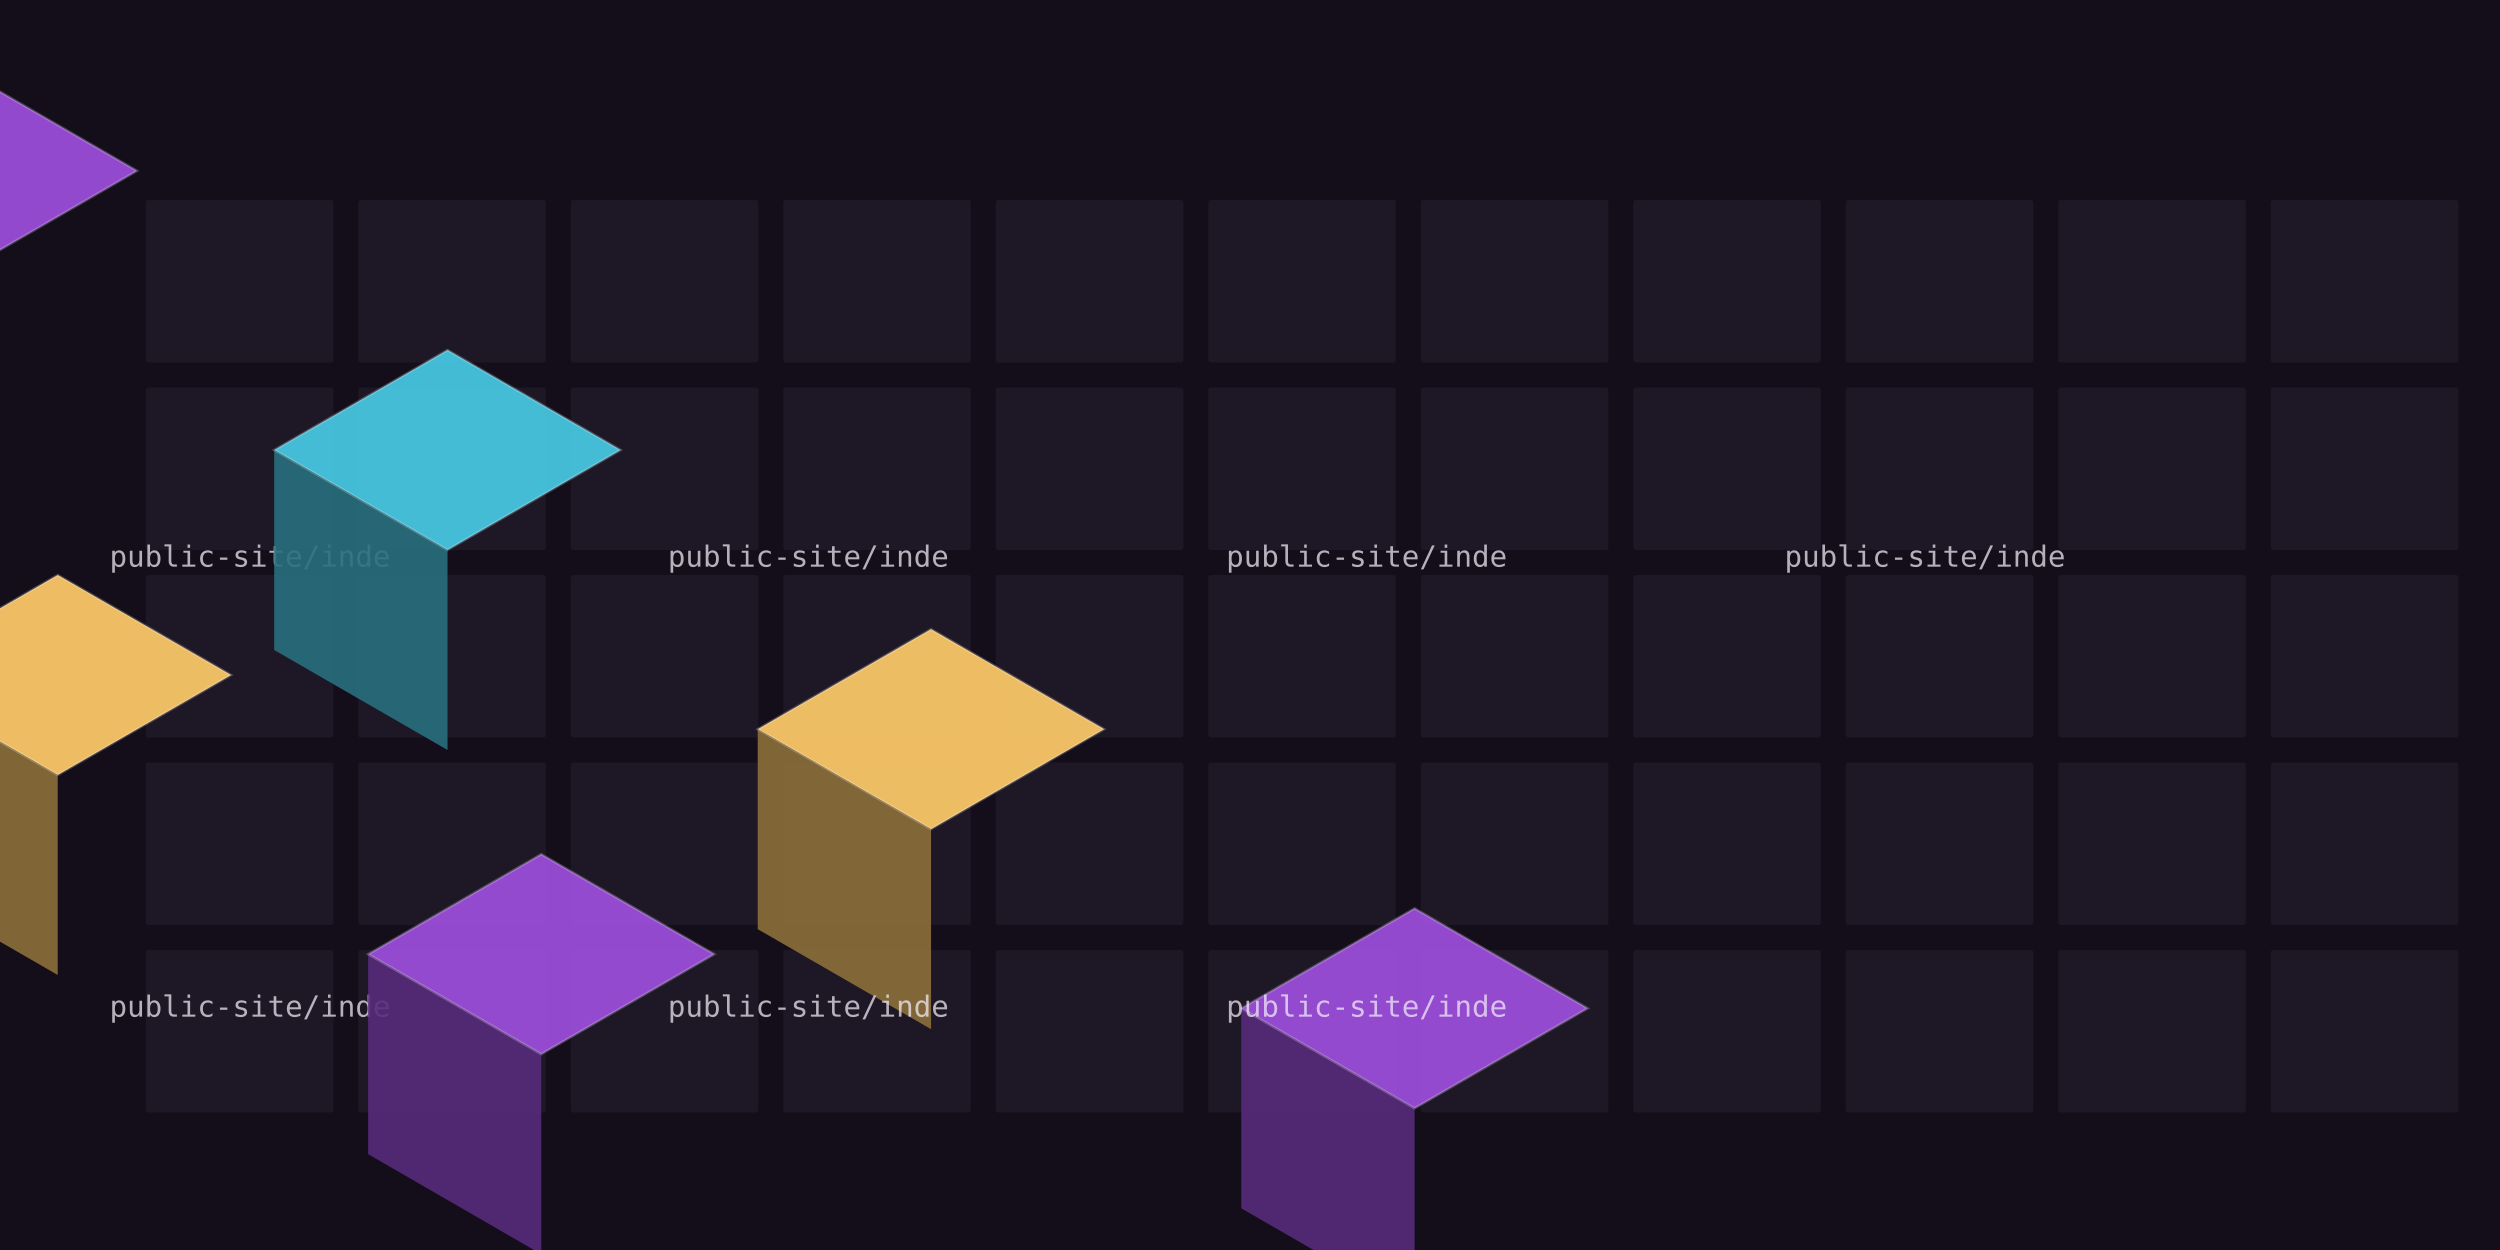
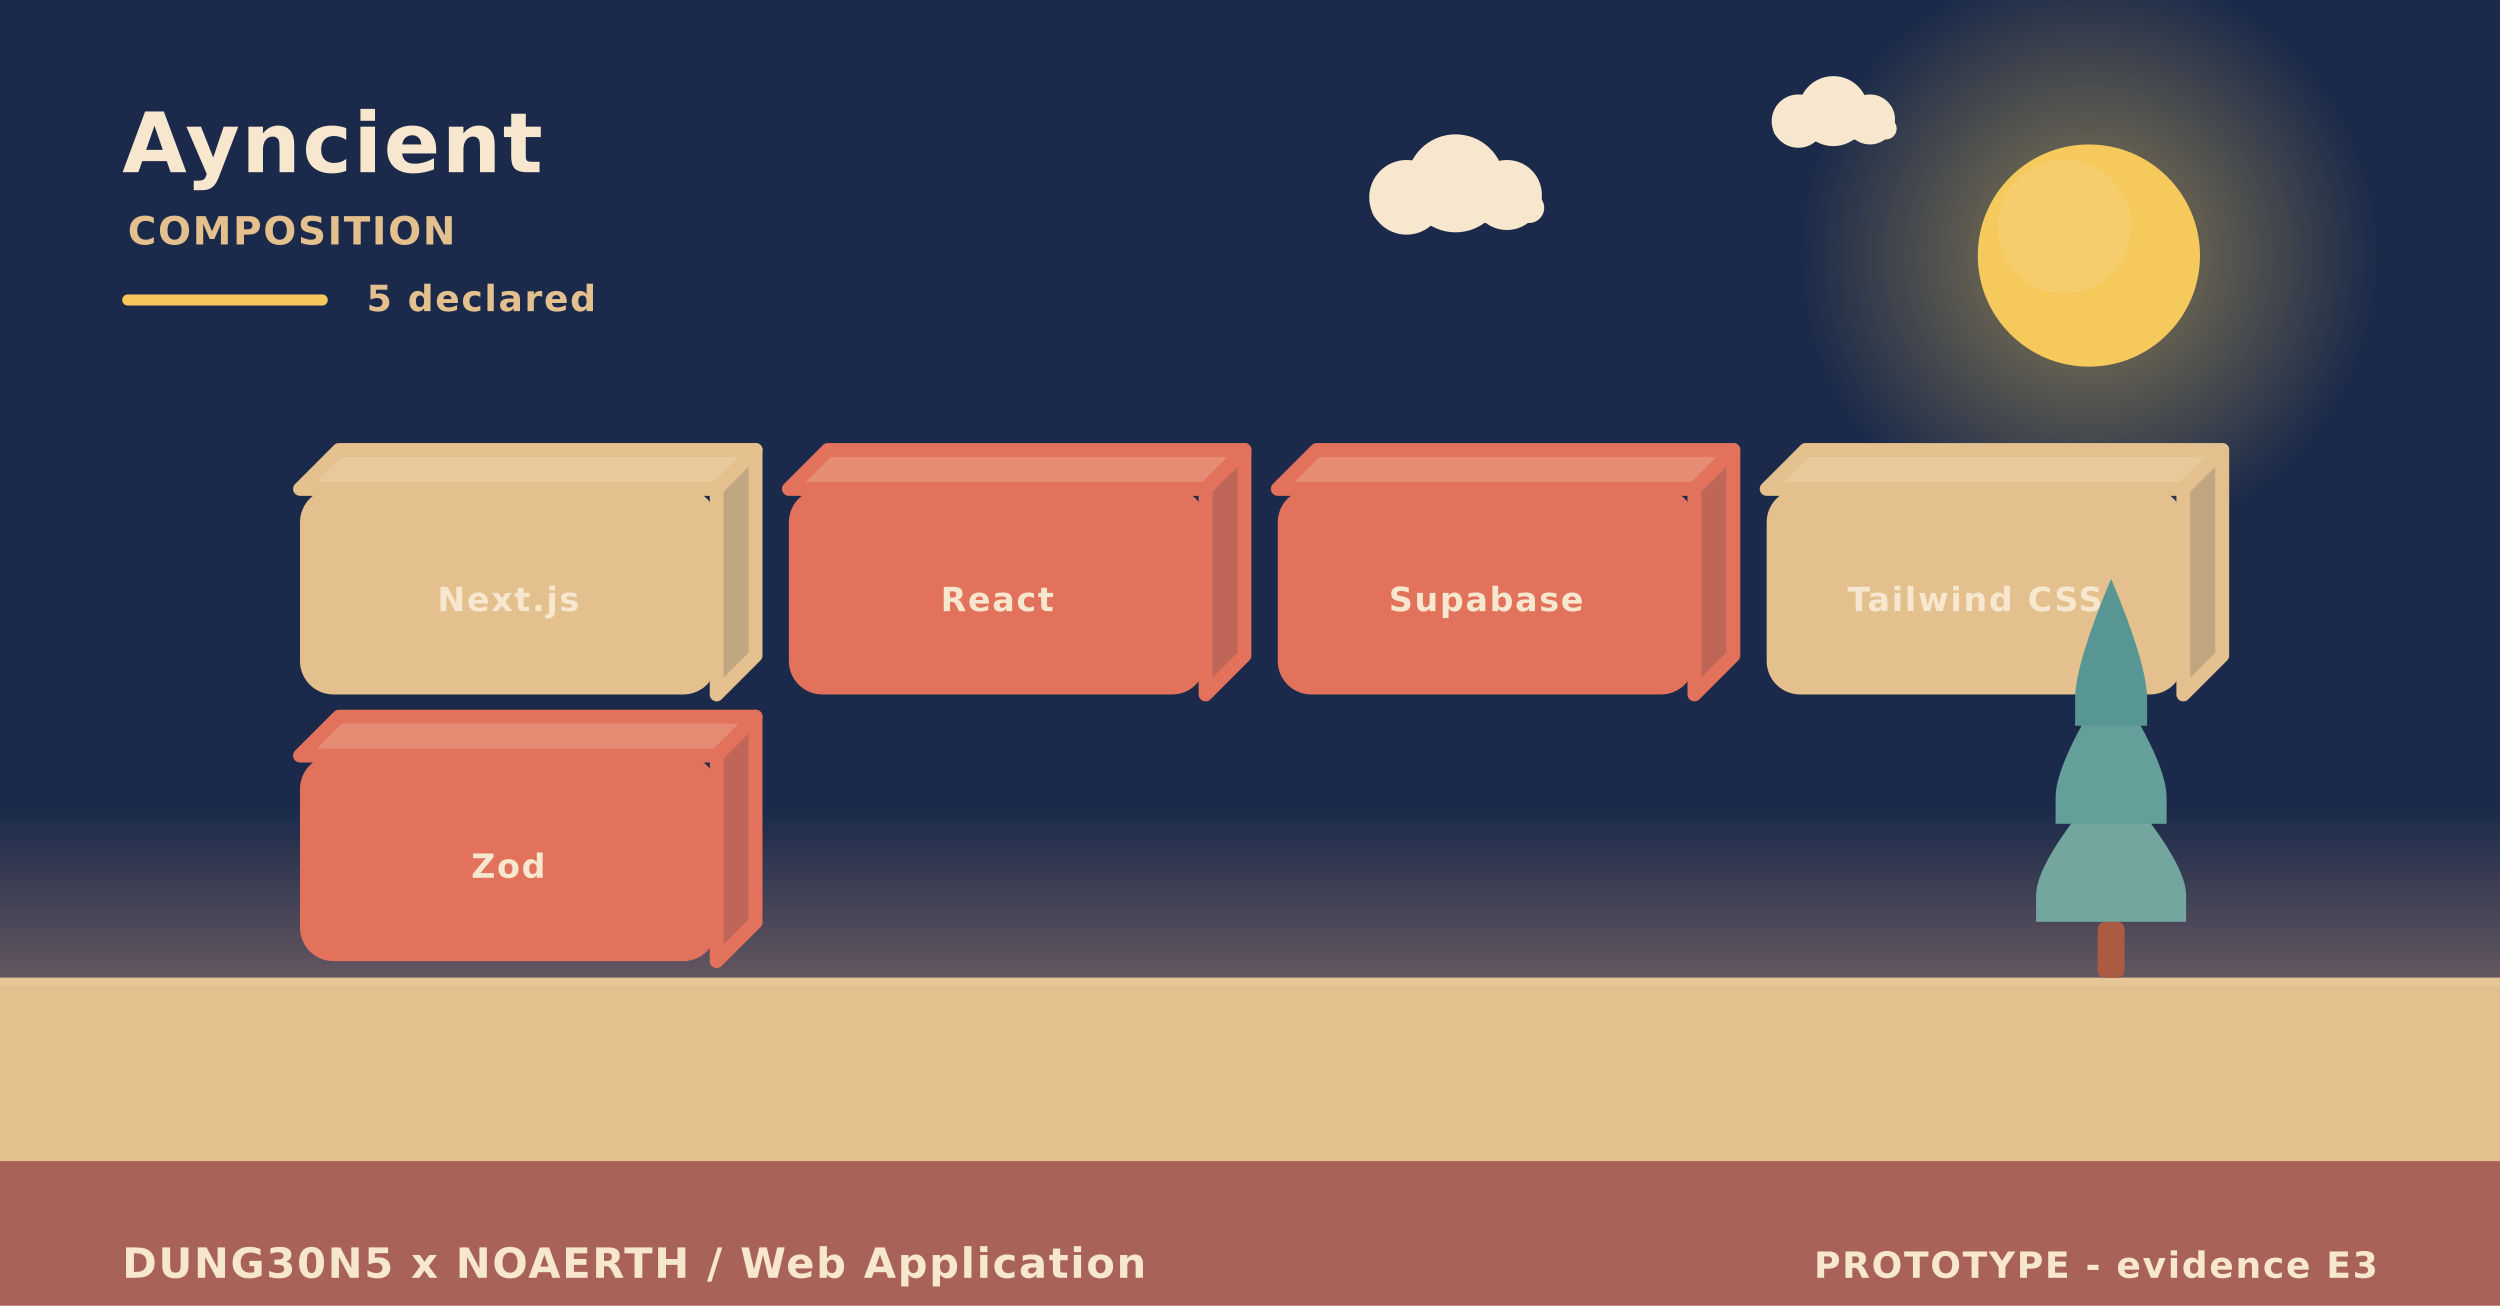
- <svg xmlns="http://www.w3.org/2000/svg" viewBox="0 0 1200 600" width="1200" height="600" role="img" aria-label="Ayncient component map">
-   <rect width="1200" height="600" fill="#140d1a" />
-   <defs>
-     <linearGradient id="gc" x1="0" y1="0" x2="1" y2="1">
-       <stop offset="0%" stop-color="#9d4edd" />
-       <stop offset="100%" stop-color="#48cae4" />
-     </linearGradient>
-   </defs>
-   <rect x="70.00" y="96.00" width="90.00" height="78.00" rx="1.20" fill="#f4eef8" opacity="0.05" />
-   <rect x="172.00" y="96.00" width="90.00" height="78.00" rx="1.20" fill="#f4eef8" opacity="0.05" />
-   <rect x="274.00" y="96.00" width="90.00" height="78.00" rx="1.20" fill="#f4eef8" opacity="0.05" />
-   <rect x="376.00" y="96.00" width="90.00" height="78.00" rx="1.20" fill="#f4eef8" opacity="0.05" />
-   <rect x="478.00" y="96.00" width="90.00" height="78.00" rx="1.20" fill="#f4eef8" opacity="0.05" />
-   <rect x="580.00" y="96.00" width="90.00" height="78.00" rx="1.20" fill="#f4eef8" opacity="0.05" />
-   <rect x="682.00" y="96.00" width="90.00" height="78.00" rx="1.20" fill="#f4eef8" opacity="0.05" />
-   <rect x="784.00" y="96.00" width="90.00" height="78.00" rx="1.20" fill="#f4eef8" opacity="0.05" />
-   <rect x="886.00" y="96.00" width="90.00" height="78.00" rx="1.20" fill="#f4eef8" opacity="0.05" />
-   <rect x="988.00" y="96.00" width="90.00" height="78.00" rx="1.20" fill="#f4eef8" opacity="0.05" />
-   <rect x="1090.00" y="96.00" width="90.00" height="78.00" rx="1.20" fill="#f4eef8" opacity="0.05" />
-   <rect x="70.00" y="186.00" width="90.00" height="78.00" rx="1.20" fill="#f4eef8" opacity="0.05" />
-   <rect x="172.00" y="186.00" width="90.00" height="78.00" rx="1.20" fill="#f4eef8" opacity="0.05" />
-   <rect x="274.00" y="186.00" width="90.00" height="78.00" rx="1.20" fill="#f4eef8" opacity="0.05" />
-   <rect x="376.00" y="186.00" width="90.00" height="78.00" rx="1.20" fill="#f4eef8" opacity="0.05" />
-   <rect x="478.00" y="186.00" width="90.00" height="78.00" rx="1.20" fill="#f4eef8" opacity="0.05" />
-   <rect x="580.00" y="186.00" width="90.00" height="78.00" rx="1.20" fill="#f4eef8" opacity="0.05" />
-   <rect x="682.00" y="186.00" width="90.00" height="78.00" rx="1.20" fill="#f4eef8" opacity="0.05" />
-   <rect x="784.00" y="186.00" width="90.00" height="78.00" rx="1.20" fill="#f4eef8" opacity="0.05" />
-   <rect x="886.00" y="186.00" width="90.00" height="78.00" rx="1.20" fill="#f4eef8" opacity="0.05" />
-   <rect x="988.00" y="186.00" width="90.00" height="78.00" rx="1.20" fill="#f4eef8" opacity="0.05" />
-   <rect x="1090.00" y="186.00" width="90.00" height="78.00" rx="1.20" fill="#f4eef8" opacity="0.05" />
-   <rect x="70.00" y="276.00" width="90.00" height="78.00" rx="1.20" fill="#f4eef8" opacity="0.05" />
-   <rect x="172.00" y="276.00" width="90.00" height="78.00" rx="1.20" fill="#f4eef8" opacity="0.05" />
-   <rect x="274.00" y="276.00" width="90.00" height="78.00" rx="1.20" fill="#f4eef8" opacity="0.05" />
-   <rect x="376.00" y="276.00" width="90.00" height="78.00" rx="1.20" fill="#f4eef8" opacity="0.05" />
-   <rect x="478.00" y="276.00" width="90.00" height="78.00" rx="1.20" fill="#f4eef8" opacity="0.05" />
-   <rect x="580.00" y="276.00" width="90.00" height="78.00" rx="1.20" fill="#f4eef8" opacity="0.05" />
-   <rect x="682.00" y="276.00" width="90.00" height="78.00" rx="1.20" fill="#f4eef8" opacity="0.05" />
-   <rect x="784.00" y="276.00" width="90.00" height="78.00" rx="1.20" fill="#f4eef8" opacity="0.05" />
-   <rect x="886.00" y="276.00" width="90.00" height="78.00" rx="1.20" fill="#f4eef8" opacity="0.05" />
-   <rect x="988.00" y="276.00" width="90.00" height="78.00" rx="1.20" fill="#f4eef8" opacity="0.05" />
-   <rect x="1090.00" y="276.00" width="90.00" height="78.00" rx="1.20" fill="#f4eef8" opacity="0.05" />
-   <rect x="70.00" y="366.00" width="90.00" height="78.00" rx="1.20" fill="#f4eef8" opacity="0.05" />
-   <rect x="172.00" y="366.00" width="90.00" height="78.00" rx="1.20" fill="#f4eef8" opacity="0.05" />
-   <rect x="274.00" y="366.00" width="90.00" height="78.00" rx="1.20" fill="#f4eef8" opacity="0.05" />
-   <rect x="376.00" y="366.00" width="90.00" height="78.00" rx="1.20" fill="#f4eef8" opacity="0.05" />
-   <rect x="478.00" y="366.00" width="90.00" height="78.00" rx="1.20" fill="#f4eef8" opacity="0.05" />
-   <rect x="580.00" y="366.00" width="90.00" height="78.00" rx="1.20" fill="#f4eef8" opacity="0.05" />
-   <rect x="682.00" y="366.00" width="90.00" height="78.00" rx="1.20" fill="#f4eef8" opacity="0.05" />
-   <rect x="784.00" y="366.00" width="90.00" height="78.00" rx="1.20" fill="#f4eef8" opacity="0.05" />
-   <rect x="886.00" y="366.00" width="90.00" height="78.00" rx="1.20" fill="#f4eef8" opacity="0.05" />
-   <rect x="988.00" y="366.00" width="90.00" height="78.00" rx="1.20" fill="#f4eef8" opacity="0.05" />
-   <rect x="1090.00" y="366.00" width="90.00" height="78.00" rx="1.20" fill="#f4eef8" opacity="0.05" />
-   <rect x="70.00" y="456.00" width="90.00" height="78.00" rx="1.20" fill="#f4eef8" opacity="0.05" />
-   <rect x="172.00" y="456.00" width="90.00" height="78.00" rx="1.20" fill="#f4eef8" opacity="0.05" />
-   <rect x="274.00" y="456.00" width="90.00" height="78.00" rx="1.20" fill="#f4eef8" opacity="0.05" />
-   <rect x="376.00" y="456.00" width="90.00" height="78.00" rx="1.20" fill="#f4eef8" opacity="0.05" />
-   <rect x="478.00" y="456.00" width="90.00" height="78.00" rx="1.20" fill="#f4eef8" opacity="0.05" />
-   <rect x="580.00" y="456.00" width="90.00" height="78.00" rx="1.20" fill="#f4eef8" opacity="0.05" />
-   <rect x="682.00" y="456.00" width="90.00" height="78.00" rx="1.20" fill="#f4eef8" opacity="0.05" />
-   <rect x="784.00" y="456.00" width="90.00" height="78.00" rx="1.20" fill="#f4eef8" opacity="0.05" />
-   <rect x="886.00" y="456.00" width="90.00" height="78.00" rx="1.20" fill="#f4eef8" opacity="0.05" />
-   <rect x="988.00" y="456.00" width="90.00" height="78.00" rx="1.20" fill="#f4eef8" opacity="0.05" />
-   <rect x="1090.00" y="456.00" width="90.00" height="78.00" rx="1.20" fill="#f4eef8" opacity="0.05" />
-   <g transform="rotate(0 120 140)">
-     <polygon points="-17.3,34.0 65.8,82.0 -17.3,130.0 -100.5,82.0" fill="#9d4edd" opacity="0.92" />
-     <polygon points="-100.5,82.0 -17.3,130.0 -17.3,226.0 -100.5,178.0" fill="#562b7a" opacity="0.9" />
-     <polygon points="-17.3,34.0 65.8,82.0 -17.3,130.0 -100.5,82.0" fill="none" stroke="rgba(255,255,255,0.220)" stroke-width="1.2" />
-     <animateTransform attributeName="transform" type="rotate" values="-32.0 0.00 0.00 0.0 0.00 0.00" dur="7.05s" begin="0.0s" repeatCount="indefinite" />
+ <svg xmlns="http://www.w3.org/2000/svg" width="900" height="470" viewBox="0 0 900 470" role="img" aria-label="Ayncient - how it is composed">
+   <linearGradient id="skyc" x1="0" y1="0" x2="0" y2="1">
+     <stop offset="0" stop-color="#1b2a4a" />
+     <stop offset="0.62" stop-color="#1b2a4a" />
+     <stop offset="1" stop-color="#f3ad8a" />
+   </linearGradient>
+   <rect width="900" height="470" fill="url(#skyc)" />
+   <radialGradient id="sunc">
+     <stop offset="0.35" stop-color="#f5c95c" stop-opacity="0.34" />
+     <stop offset="1" stop-color="#f5c95c" stop-opacity="0" />
+   </radialGradient>
+   <circle cx="752" cy="92" r="104" fill="url(#sunc)" />
+   <circle cx="752" cy="92" r="40" fill="#f5c95c" />
+   <circle cx="743.2" cy="81.6" r="24" fill="#f5d27e" opacity="0.5" />
+   <g>
+     <circle cx="524" cy="66" r="17.64" fill="#f6e7ce" />
+     <circle cx="506.36" cy="71.04" r="13.44" fill="#f6e7ce" />
+     <circle cx="542.48" cy="70.2" r="12.6" fill="#f6e7ce" />
+     <rect x="493.76" y="69.36" width="62.16" height="10.92" rx="5.46" fill="#f6e7ce" />
+     <animateTransform attributeName="transform" type="translate" values="0 0;24 0;0 0" dur="36s" begin="0s" repeatCount="indefinite" />
  </g>
-   <text x="120" y="272" font-family="ui-monospace,Menlo,monospace" font-size="14" fill="rgba(244,238,248,0.720)" text-anchor="middle">public-site/inde</text>
-   <g transform="rotate(0 388 140)">
-     <polygon points="214.8,168.0 297.9,216.0 214.8,264.0 131.6,216.0" fill="#48cae4" opacity="0.92" />
-     <polygon points="131.6,216.0 214.8,264.0 214.8,360.0 131.6,312.0" fill="#286f7d" opacity="0.9" />
-     <polygon points="214.8,168.0 297.9,216.0 214.8,264.0 131.6,216.0" fill="none" stroke="rgba(255,255,255,0.220)" stroke-width="1.2" />
-     <animateTransform attributeName="transform" type="rotate" values="-32.0 0.00 0.00 0.0 0.00 0.00" dur="7.05s" begin="0.4s" repeatCount="indefinite" />
+   <g>
+     <circle cx="660" cy="40" r="12.6" fill="#f6e7ce" />
+     <circle cx="647.4" cy="43.6" r="9.6" fill="#f6e7ce" />
+     <circle cx="673.2" cy="43" r="9" fill="#f6e7ce" />
+     <rect x="638.4" y="42.4" width="44.4" height="7.8" rx="3.9" fill="#f6e7ce" />
+     <animateTransform attributeName="transform" type="translate" values="0 0;-18 0;0 0" dur="46s" begin="3s" repeatCount="indefinite" />
  </g>
-   <text x="388" y="272" font-family="ui-monospace,Menlo,monospace" font-size="14" fill="rgba(244,238,248,0.720)" text-anchor="middle">public-site/inde</text>
-   <g transform="rotate(0 656 140)">
-     <polygon points="446.9,302.0 530.0,350.0 446.9,398.0 363.7,350.0" fill="#ffcb69" opacity="0.92" />
-     <polygon points="363.7,350.0 446.9,398.0 446.9,494.0 363.7,446.0" fill="#8c703a" opacity="0.9" />
-     <polygon points="446.9,302.0 530.0,350.0 446.9,398.0 363.7,350.0" fill="none" stroke="rgba(255,255,255,0.220)" stroke-width="1.2" />
-     <animateTransform attributeName="transform" type="rotate" values="-32.0 0.00 0.00 0.0 0.00 0.00" dur="7.05s" begin="0.8s" repeatCount="indefinite" />
+   <rect x="0" y="352" width="900" height="118" fill="#e3c08d" />
+   <rect x="0" y="352" width="900" height="3" fill="#e6c596" />
+   <text x="44" y="62" font-family="Verdana,DejaVu Sans,sans-serif" font-size="30" font-weight="700" letter-spacing="0.6" fill="#f6e7ce" text-anchor="start">Ayncient</text>
+   <text x="46" y="88" font-family="Verdana,DejaVu Sans,sans-serif" font-size="14" font-weight="700" letter-spacing="0.6" fill="#e3c08d" text-anchor="start">COMPOSITION</text>
+   <rect x="44" y="106" width="74" height="4" rx="2" fill="#f5c95c" />
+   <text x="132" y="112" font-family="Verdana,DejaVu Sans,sans-serif" font-size="13" font-weight="700" letter-spacing="0.6" fill="#e3c08d" text-anchor="start">5 declared</text>
+   <g>
+     <path d="M108,176 L258,176 L272,162 L122,162 Z" fill="#e7c99b" stroke="#e3c08d" stroke-width="5" stroke-linejoin="round" />
+     <path d="M258,176 L272,162 L272,236 L258,250 Z" fill="#c1a682" stroke="#e3c08d" stroke-width="5" stroke-linejoin="round" />
+     <rect x="108" y="176" width="150" height="74" rx="12" fill="#e3c08d" />
+     <animateTransform attributeName="transform" type="translate" values="0 10;0 0" dur="0.75s" begin="0s" fill="freeze" />
  </g>
-   <text x="656" y="272" font-family="ui-monospace,Menlo,monospace" font-size="14" fill="rgba(244,238,248,0.720)" text-anchor="middle">public-site/inde</text>
-   <g transform="rotate(0 924 140)">
-     <polygon points="679.0,436.0 762.1,484.0 679.0,532.0 595.8,484.0" fill="#9d4edd" opacity="0.92" />
-     <polygon points="595.8,484.0 679.0,532.0 679.0,628.0 595.8,580.0" fill="#562b7a" opacity="0.9" />
-     <polygon points="679.0,436.0 762.1,484.0 679.0,532.0 595.8,484.0" fill="none" stroke="rgba(255,255,255,0.220)" stroke-width="1.2" />
-     <animateTransform attributeName="transform" type="rotate" values="-32.0 0.00 0.00 0.0 0.00 0.00" dur="7.05s" begin="1.2s" repeatCount="indefinite" />
+   <text x="183" y="220" font-family="Verdana,DejaVu Sans,sans-serif" font-size="12" font-weight="700" letter-spacing="0.6" fill="#f6e7ce" text-anchor="middle">Next.js</text>
+   <g>
+     <path d="M284,176 L434,176 L448,162 L298,162 Z" fill="#e68c74" stroke="#e2725b" stroke-width="5" stroke-linejoin="round" />
+     <path d="M434,176 L448,162 L448,236 L434,250 Z" fill="#c06658" stroke="#e2725b" stroke-width="5" stroke-linejoin="round" />
+     <rect x="284" y="176" width="150" height="74" rx="12" fill="#e2725b" />
+     <animateTransform attributeName="transform" type="translate" values="0 10;0 0" dur="0.75s" begin="0.16s" fill="freeze" />
  </g>
-   <text x="924" y="272" font-family="ui-monospace,Menlo,monospace" font-size="14" fill="rgba(244,238,248,0.720)" text-anchor="middle">public-site/inde</text>
-   <g transform="rotate(0 120 356)">
-     <polygon points="-204.4,142.0 -121.2,190.0 -204.4,238.0 -287.5,190.0" fill="#48cae4" opacity="0.92" />
-     <polygon points="-287.5,190.0 -204.4,238.0 -204.4,334.0 -287.5,286.0" fill="#286f7d" opacity="0.9" />
-     <polygon points="-204.4,142.0 -121.2,190.0 -204.4,238.0 -287.5,190.0" fill="none" stroke="rgba(255,255,255,0.220)" stroke-width="1.2" />
-     <animateTransform attributeName="transform" type="rotate" values="-32.0 0.00 0.00 0.0 0.00 0.00" dur="7.05s" begin="1.6s" repeatCount="indefinite" />
+   <text x="359" y="220" font-family="Verdana,DejaVu Sans,sans-serif" font-size="12" font-weight="700" letter-spacing="0.6" fill="#f6e7ce" text-anchor="middle">React</text>
+   <g>
+     <path d="M460,176 L610,176 L624,162 L474,162 Z" fill="#e68c74" stroke="#e2725b" stroke-width="5" stroke-linejoin="round" />
+     <path d="M610,176 L624,162 L624,236 L610,250 Z" fill="#c06658" stroke="#e2725b" stroke-width="5" stroke-linejoin="round" />
+     <rect x="460" y="176" width="150" height="74" rx="12" fill="#e2725b" />
+     <animateTransform attributeName="transform" type="translate" values="0 10;0 0" dur="0.75s" begin="0.32s" fill="freeze" />
  </g>
-   <text x="120" y="488" font-family="ui-monospace,Menlo,monospace" font-size="14" fill="rgba(244,238,248,0.720)" text-anchor="middle">public-site/inde</text>
-   <g transform="rotate(0 388 356)">
-     <polygon points="27.7,276.0 110.9,324.0 27.7,372.0 -55.4,324.0" fill="#ffcb69" opacity="0.92" />
-     <polygon points="-55.4,324.0 27.7,372.0 27.7,468.0 -55.4,420.0" fill="#8c703a" opacity="0.9" />
-     <polygon points="27.7,276.0 110.9,324.0 27.7,372.0 -55.4,324.0" fill="none" stroke="rgba(255,255,255,0.220)" stroke-width="1.2" />
-     <animateTransform attributeName="transform" type="rotate" values="-32.0 0.00 0.00 0.0 0.00 0.00" dur="7.05s" begin="2.0s" repeatCount="indefinite" />
+   <text x="535" y="220" font-family="Verdana,DejaVu Sans,sans-serif" font-size="12" font-weight="700" letter-spacing="0.6" fill="#f6e7ce" text-anchor="middle">Supabase</text>
+   <g>
+     <path d="M636,176 L786,176 L800,162 L650,162 Z" fill="#e7c99b" stroke="#e3c08d" stroke-width="5" stroke-linejoin="round" />
+     <path d="M786,176 L800,162 L800,236 L786,250 Z" fill="#c1a682" stroke="#e3c08d" stroke-width="5" stroke-linejoin="round" />
+     <rect x="636" y="176" width="150" height="74" rx="12" fill="#e3c08d" />
+     <animateTransform attributeName="transform" type="translate" values="0 10;0 0" dur="0.75s" begin="0.48s" fill="freeze" />
  </g>
-   <text x="388" y="488" font-family="ui-monospace,Menlo,monospace" font-size="14" fill="rgba(244,238,248,0.720)" text-anchor="middle">public-site/inde</text>
-   <g transform="rotate(0 656 356)">
-     <polygon points="259.8,410.0 342.9,458.0 259.8,506.0 176.7,458.0" fill="#9d4edd" opacity="0.92" />
-     <polygon points="176.7,458.0 259.8,506.0 259.8,602.0 176.7,554.0" fill="#562b7a" opacity="0.9" />
-     <polygon points="259.8,410.0 342.9,458.0 259.8,506.0 176.7,458.0" fill="none" stroke="rgba(255,255,255,0.220)" stroke-width="1.2" />
-     <animateTransform attributeName="transform" type="rotate" values="-32.0 0.00 0.00 0.0 0.00 0.00" dur="7.05s" begin="2.4s" repeatCount="indefinite" />
+   <text x="711" y="220" font-family="Verdana,DejaVu Sans,sans-serif" font-size="12" font-weight="700" letter-spacing="0.6" fill="#f6e7ce" text-anchor="middle">Tailwind CSS</text>
+   <g>
+     <path d="M108,272 L258,272 L272,258 L122,258 Z" fill="#e68c74" stroke="#e2725b" stroke-width="5" stroke-linejoin="round" />
+     <path d="M258,272 L272,258 L272,332 L258,346 Z" fill="#c06658" stroke="#e2725b" stroke-width="5" stroke-linejoin="round" />
+     <rect x="108" y="272" width="150" height="74" rx="12" fill="#e2725b" />
+     <animateTransform attributeName="transform" type="translate" values="0 10;0 0" dur="0.75s" begin="0.64s" fill="freeze" />
  </g>
-   <text x="656" y="488" font-family="ui-monospace,Menlo,monospace" font-size="14" fill="rgba(244,238,248,0.720)" text-anchor="middle">public-site/inde</text>
+   <text x="183" y="316" font-family="Verdana,DejaVu Sans,sans-serif" font-size="12" font-weight="700" letter-spacing="0.6" fill="#f6e7ce" text-anchor="middle">Zod</text>
+   <rect x="755.14" y="331.84" width="9.72" height="20.16" rx="2.7" fill="#ac5b43" />
+   <path d="M760,278.92 Q733,309.61 733,322.31 Q733,331.84 733,331.84 L787,331.84 Q787,331.84 787,322.31 Q787,309.61 760,278.92 Z" fill="#74a6a0" />
+   <path d="M760,243.64 Q740.02,274.33 740.02,287.03 Q740.02,296.56 740.02,296.56 L779.98,296.56 Q779.98,296.56 779.98,287.03 Q779.98,274.33 760,243.64 Z" fill="#649f9a" />
+   <path d="M760,208.36 Q747.04,239.05 747.04,251.75 Q747.04,261.28 747.04,261.28 L772.96,261.28 Q772.96,261.28 772.96,251.75 Q772.96,239.05 760,208.36 Z" fill="#589694" />
+   <rect x="0" y="418" width="900" height="52" rx="0" fill="#a65c56" opacity="0.94" />
+   <text x="44" y="460" font-family="Verdana,DejaVu Sans,sans-serif" font-size="15" font-weight="700" letter-spacing="0.6" fill="#f6e7ce" text-anchor="start">DUNG30N5 x NOAERTH  /  Web Application</text>
+   <text x="856" y="460" font-family="Verdana,DejaVu Sans,sans-serif" font-size="13" font-weight="700" letter-spacing="0.6" fill="#f6e7ce" text-anchor="end">PROTOTYPE  -  evidence E3</text>
</svg>
